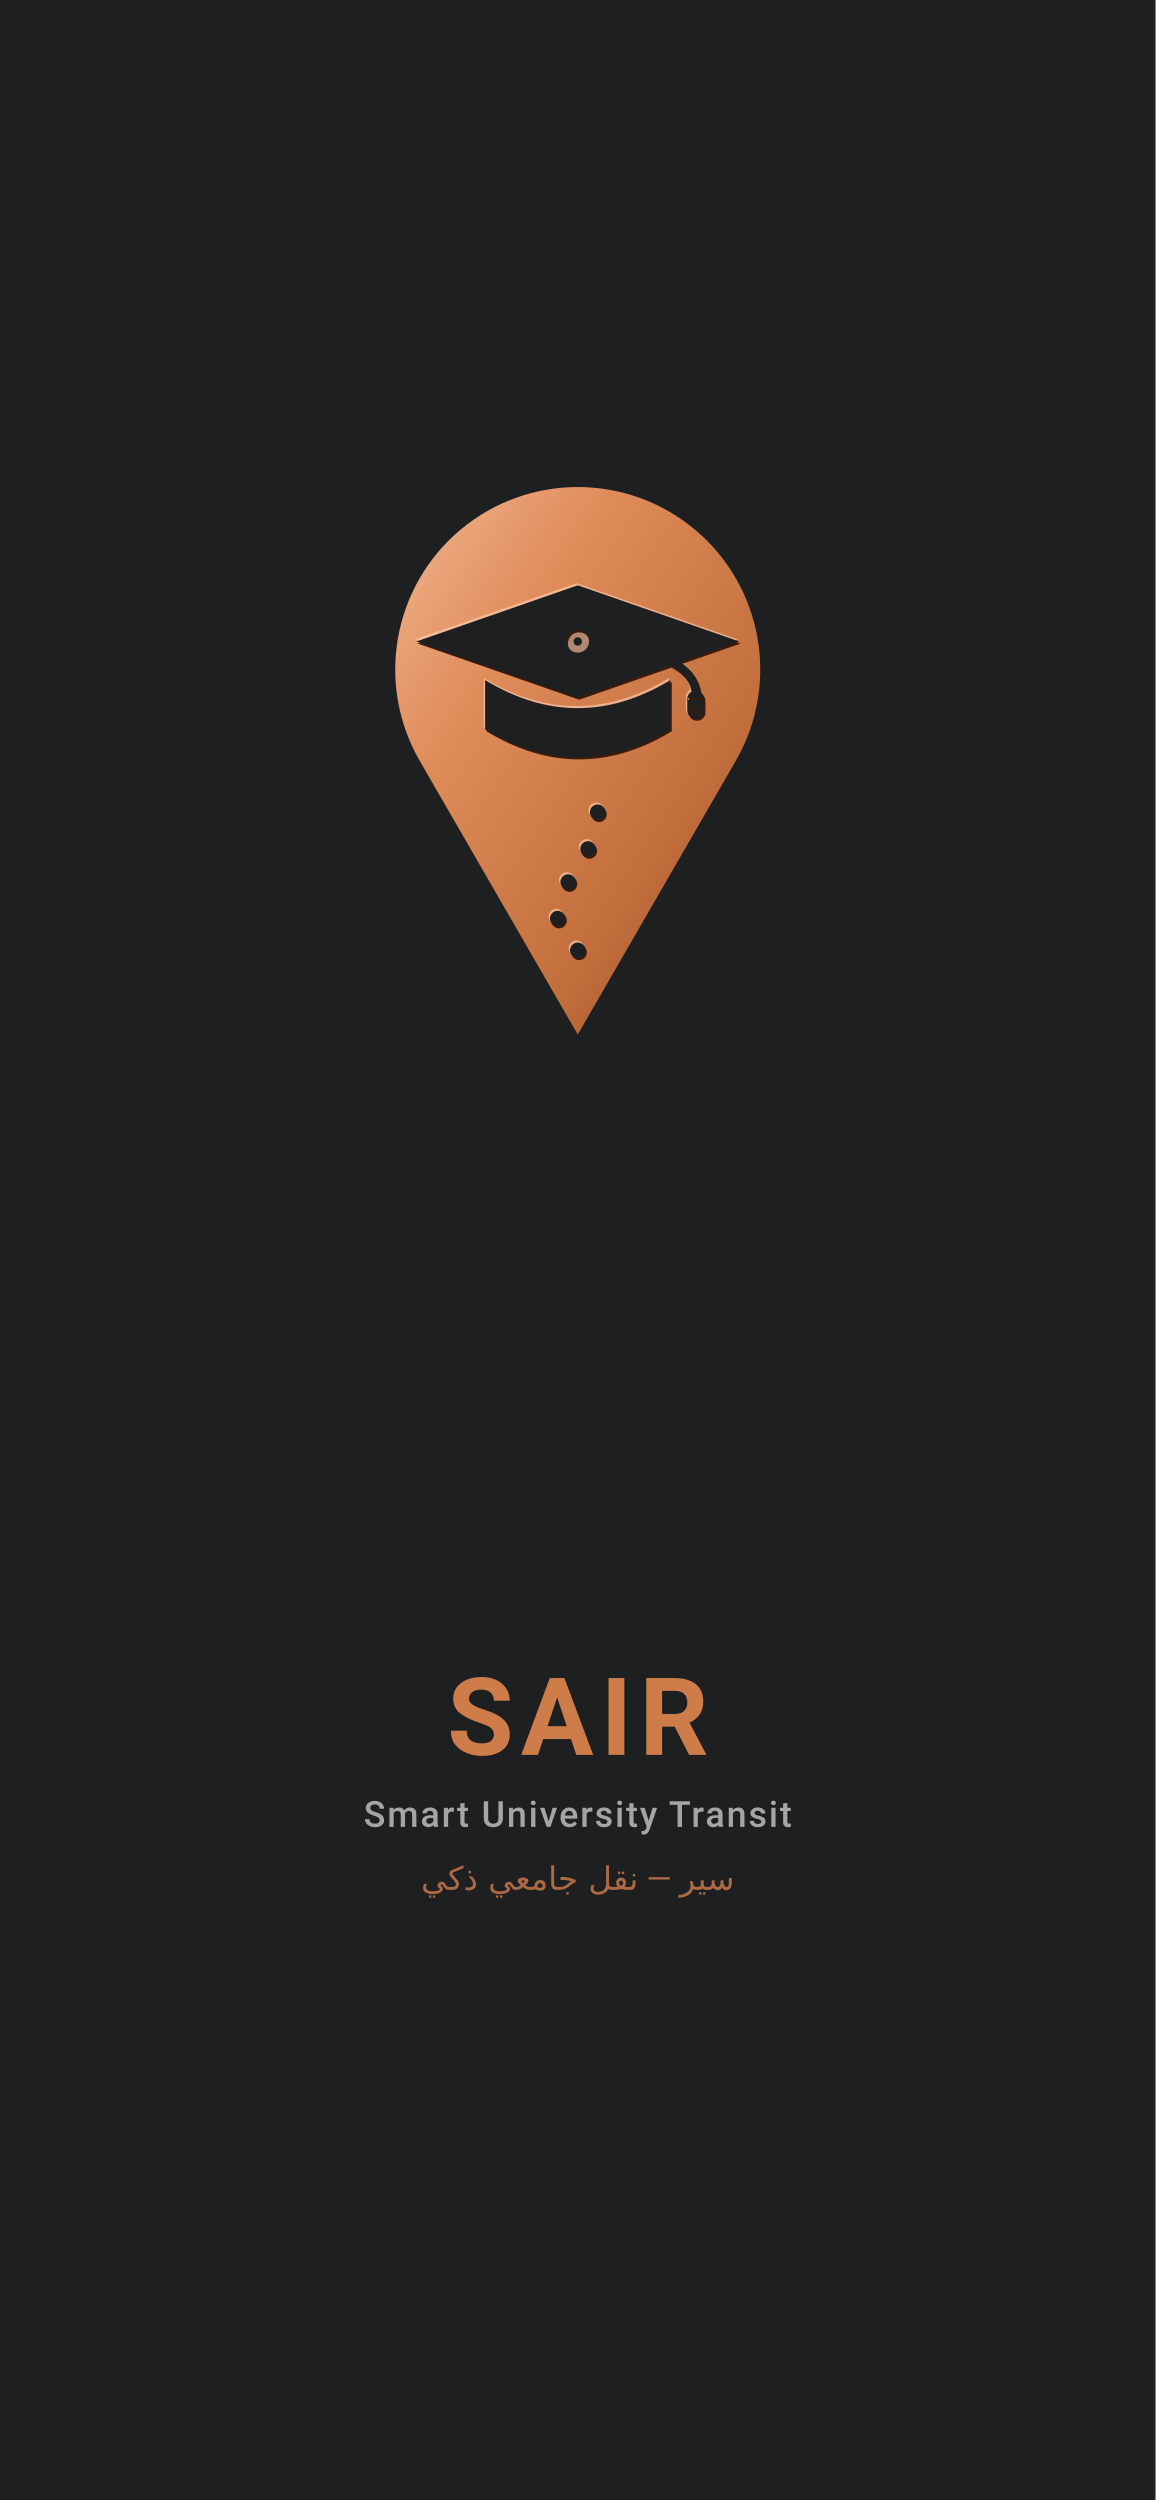
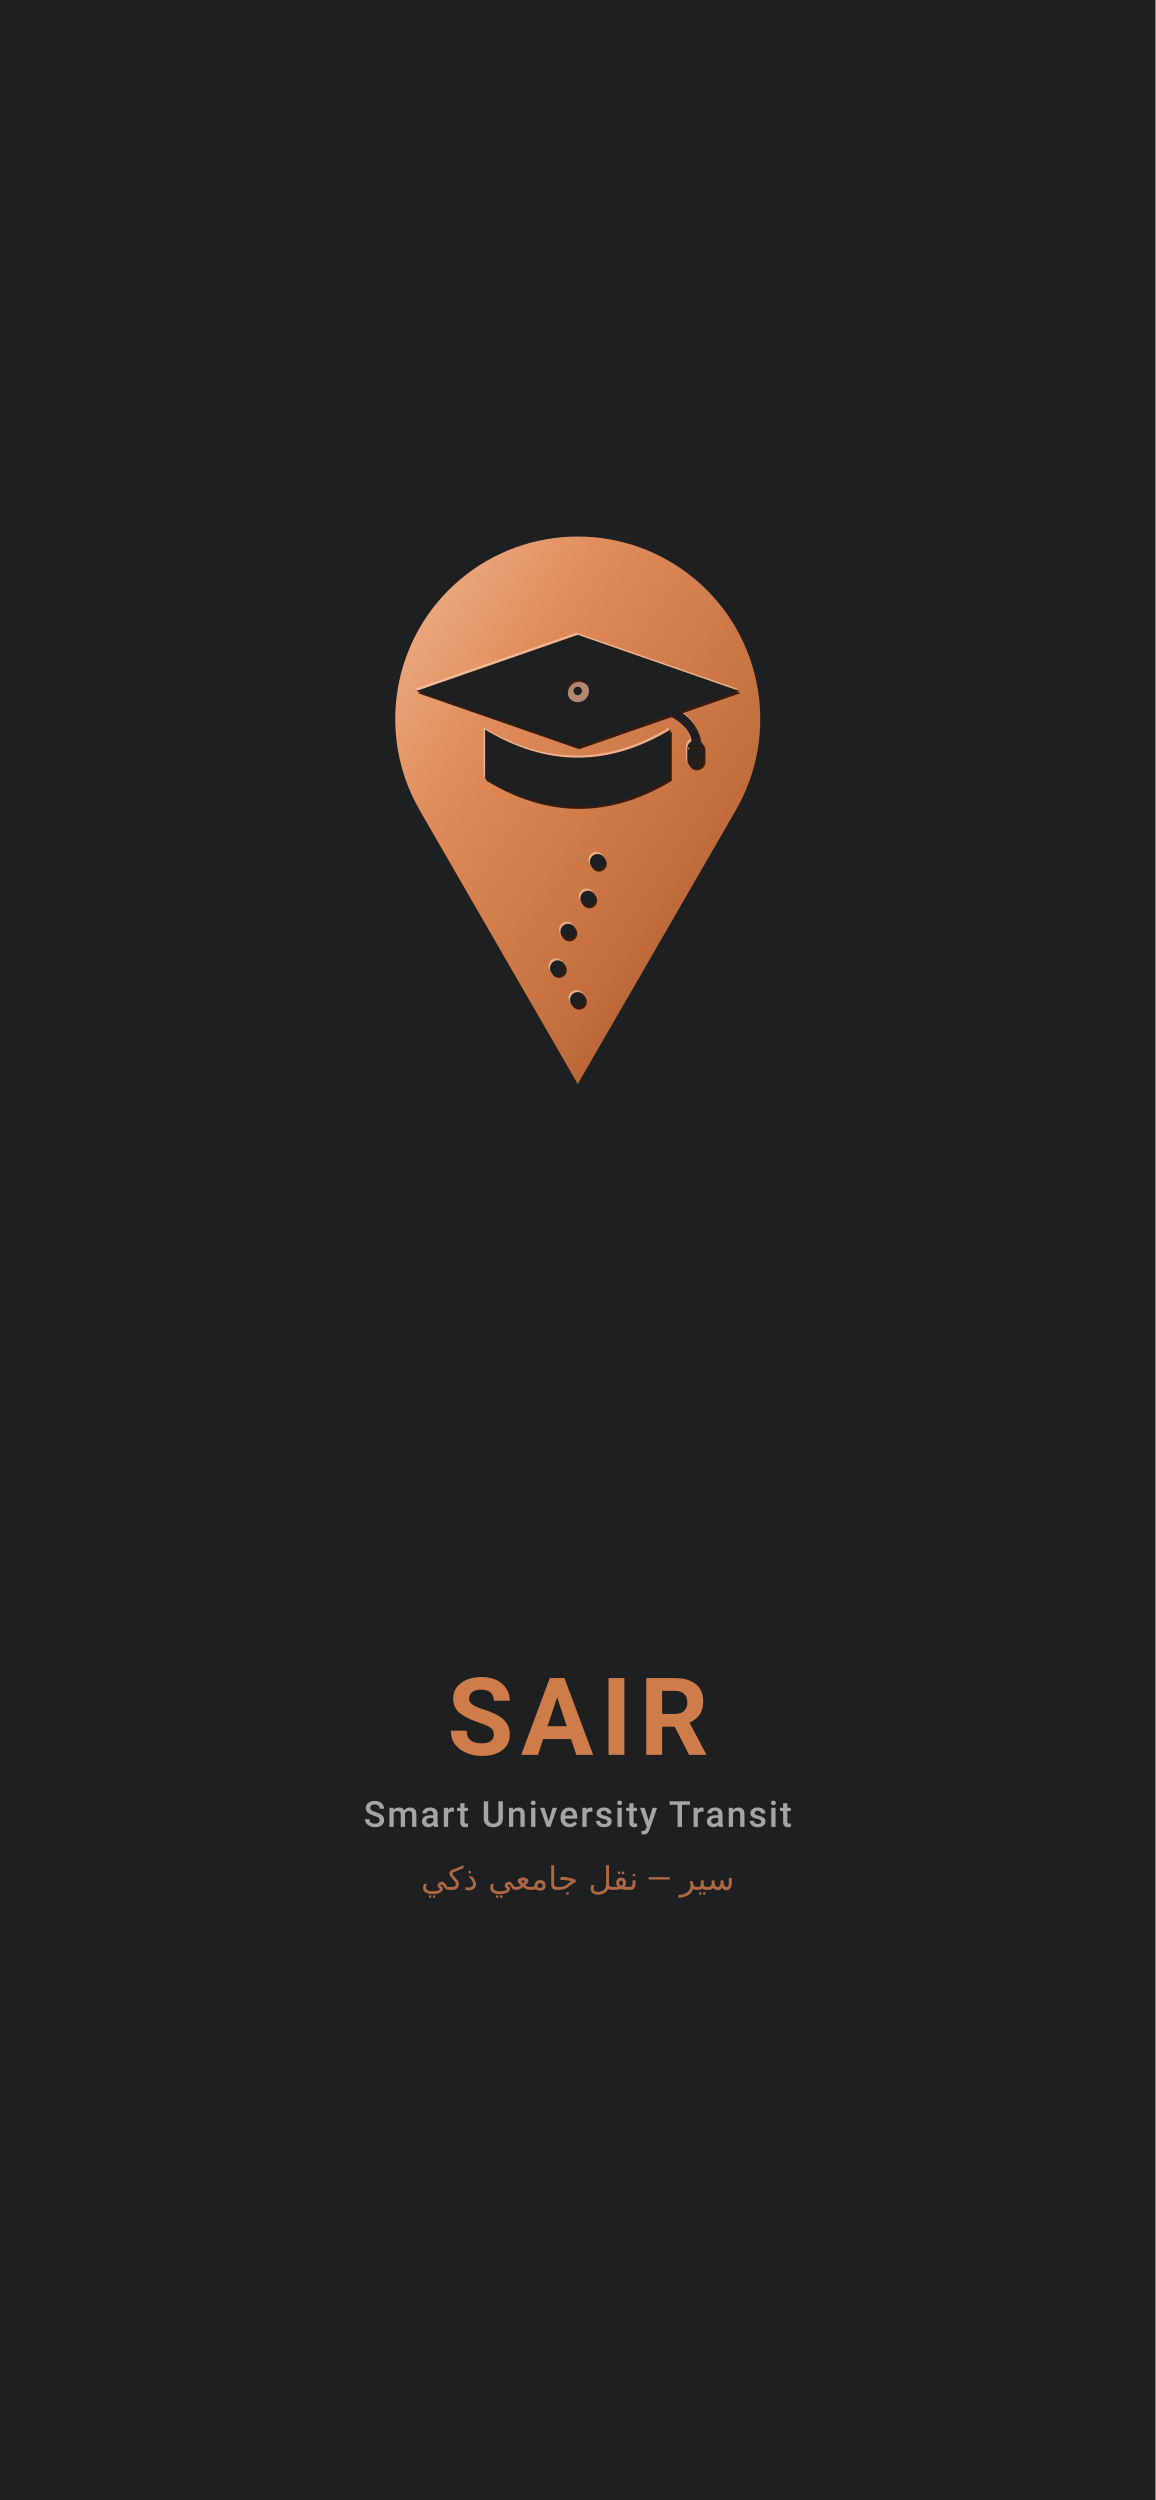
<svg xmlns="http://www.w3.org/2000/svg" width="1284" height="2778" viewBox="0 0 1284 2778">
  <rect width="1284" height="2778" fill="#1D1F21" />
  <defs>
    <linearGradient id="splashMetalCopper" x1="0%" y1="0%" x2="100%" y2="100%">
      <stop offset="0%" stop-color="#F2B591" />
      <stop offset="30%" stop-color="#DF8C5A" />
      <stop offset="70%" stop-color="#C26D3C" />
      <stop offset="100%" stop-color="#8F431B" />
    </linearGradient>
    <mask id="splashCapMask">
      <rect x="-1000" y="-1000" width="3000" height="3000" fill="white" />
      <path d="M 512 280 L 742 360 L 512 440 L 282 360 Z" fill="black" />
      <path d="M 380 415 Q 512 495 644 415 L 644 485 Q 512 565 380 485 Z" fill="black" />
      <path d="M 512 360 Q 670 370 680 430" fill="none" stroke="black" stroke-width="12" stroke-linecap="round" />
      <rect x="668" y="430" width="24" height="40" rx="12" fill="black" />
      <path d="M 670 442 L 690 442" stroke="white" stroke-width="2.5" stroke-linecap="round" />
      <path d="M 674 452 L 674 465 M 680 452 L 680 465 M 686 452 L 686 465" stroke="white" stroke-width="2.5" stroke-linecap="round" />
      <circle cx="512" cy="360" r="16" fill="white" />
      <circle cx="512" cy="360" r="6" fill="black" />
      <path d="M 512 800 C 412 720, 612 640, 512 560" fill="none" stroke="black" stroke-width="22" stroke-dasharray="0, 55" stroke-linecap="round" />
    </mask>
  </defs>
-   <g transform="translate(642, 900) scale(0.78) translate(-512, -600)" mask="url(#splashCapMask)">
+   <g transform="translate(642, 955) scale(0.78) translate(-512, -600)" mask="url(#splashCapMask)">
    <path d="M 286.84 530 A 260 260 0 1 1 737.16 530 L 512 920 Z" fill="url(#splashMetalCopper)" />
    <g transform="translate(-2, -3)">
      <g fill="#FFD2B8" opacity="0.6">
        <path d="M 512 280 L 742 360 L 512 440 L 282 360 Z" />
        <path d="M 380 415 Q 512 495 644 415 L 644 485 Q 512 565 380 485 Z" />
        <path d="M 512 800 C 412 720, 612 640, 512 560" fill="none" stroke="#FFD2B8" stroke-width="22" stroke-dasharray="0, 55" stroke-linecap="round" />
        <path d="M 512 360 Q 670 370 680 430" fill="none" stroke="#FFD2B8" stroke-width="12" stroke-linecap="round" />
        <rect x="668" y="430" width="24" height="40" rx="12" />
        <circle cx="512" cy="360" r="6" />
      </g>
      <circle cx="512" cy="360" r="16" fill="#3D1B0B" />
    </g>
    <g transform="translate(2, 3)">
      <g fill="#3D1B0B">
        <path d="M 512 280 L 742 360 L 512 440 L 282 360 Z" />
        <path d="M 380 415 Q 512 495 644 415 L 644 485 Q 512 565 380 485 Z" />
        <path d="M 512 800 C 412 720, 612 640, 512 560" fill="none" stroke="#3D1B0B" stroke-width="22" stroke-dasharray="0, 55" stroke-linecap="round" />
        <path d="M 512 360 Q 670 370 680 430" fill="none" stroke="#3D1B0B" stroke-width="12" stroke-linecap="round" />
        <rect x="668" y="430" width="24" height="40" rx="12" />
        <circle cx="512" cy="360" r="6" />
      </g>
      <circle cx="512" cy="360" r="16" fill="#FFD2B8" opacity="0.6" />
    </g>
  </g>
  <g transform="translate(642, 1950)">
    <text x="0" y="0" font-family="-apple-system, BlinkMacSystemFont, 'Segoe UI', Roboto, sans-serif" font-size="120" font-weight="bold" fill="#CF7C4B" text-anchor="middle" letter-spacing="8">SAIR</text>
    <text x="0" y="80" font-family="-apple-system, BlinkMacSystemFont, 'Segoe UI', Roboto, sans-serif" font-size="40" font-weight="500" fill="#FFFFFF" text-anchor="middle" opacity="0.6" letter-spacing="2">Smart University Transit</text>
    <text x="0" y="150" font-family="-apple-system, BlinkMacSystemFont, 'Segoe UI', Roboto, sans-serif" font-size="36" font-weight="normal" fill="#CF7C4B" text-anchor="middle" opacity="0.8">سير — نقل جامعي ذكي</text>
  </g>
</svg>
